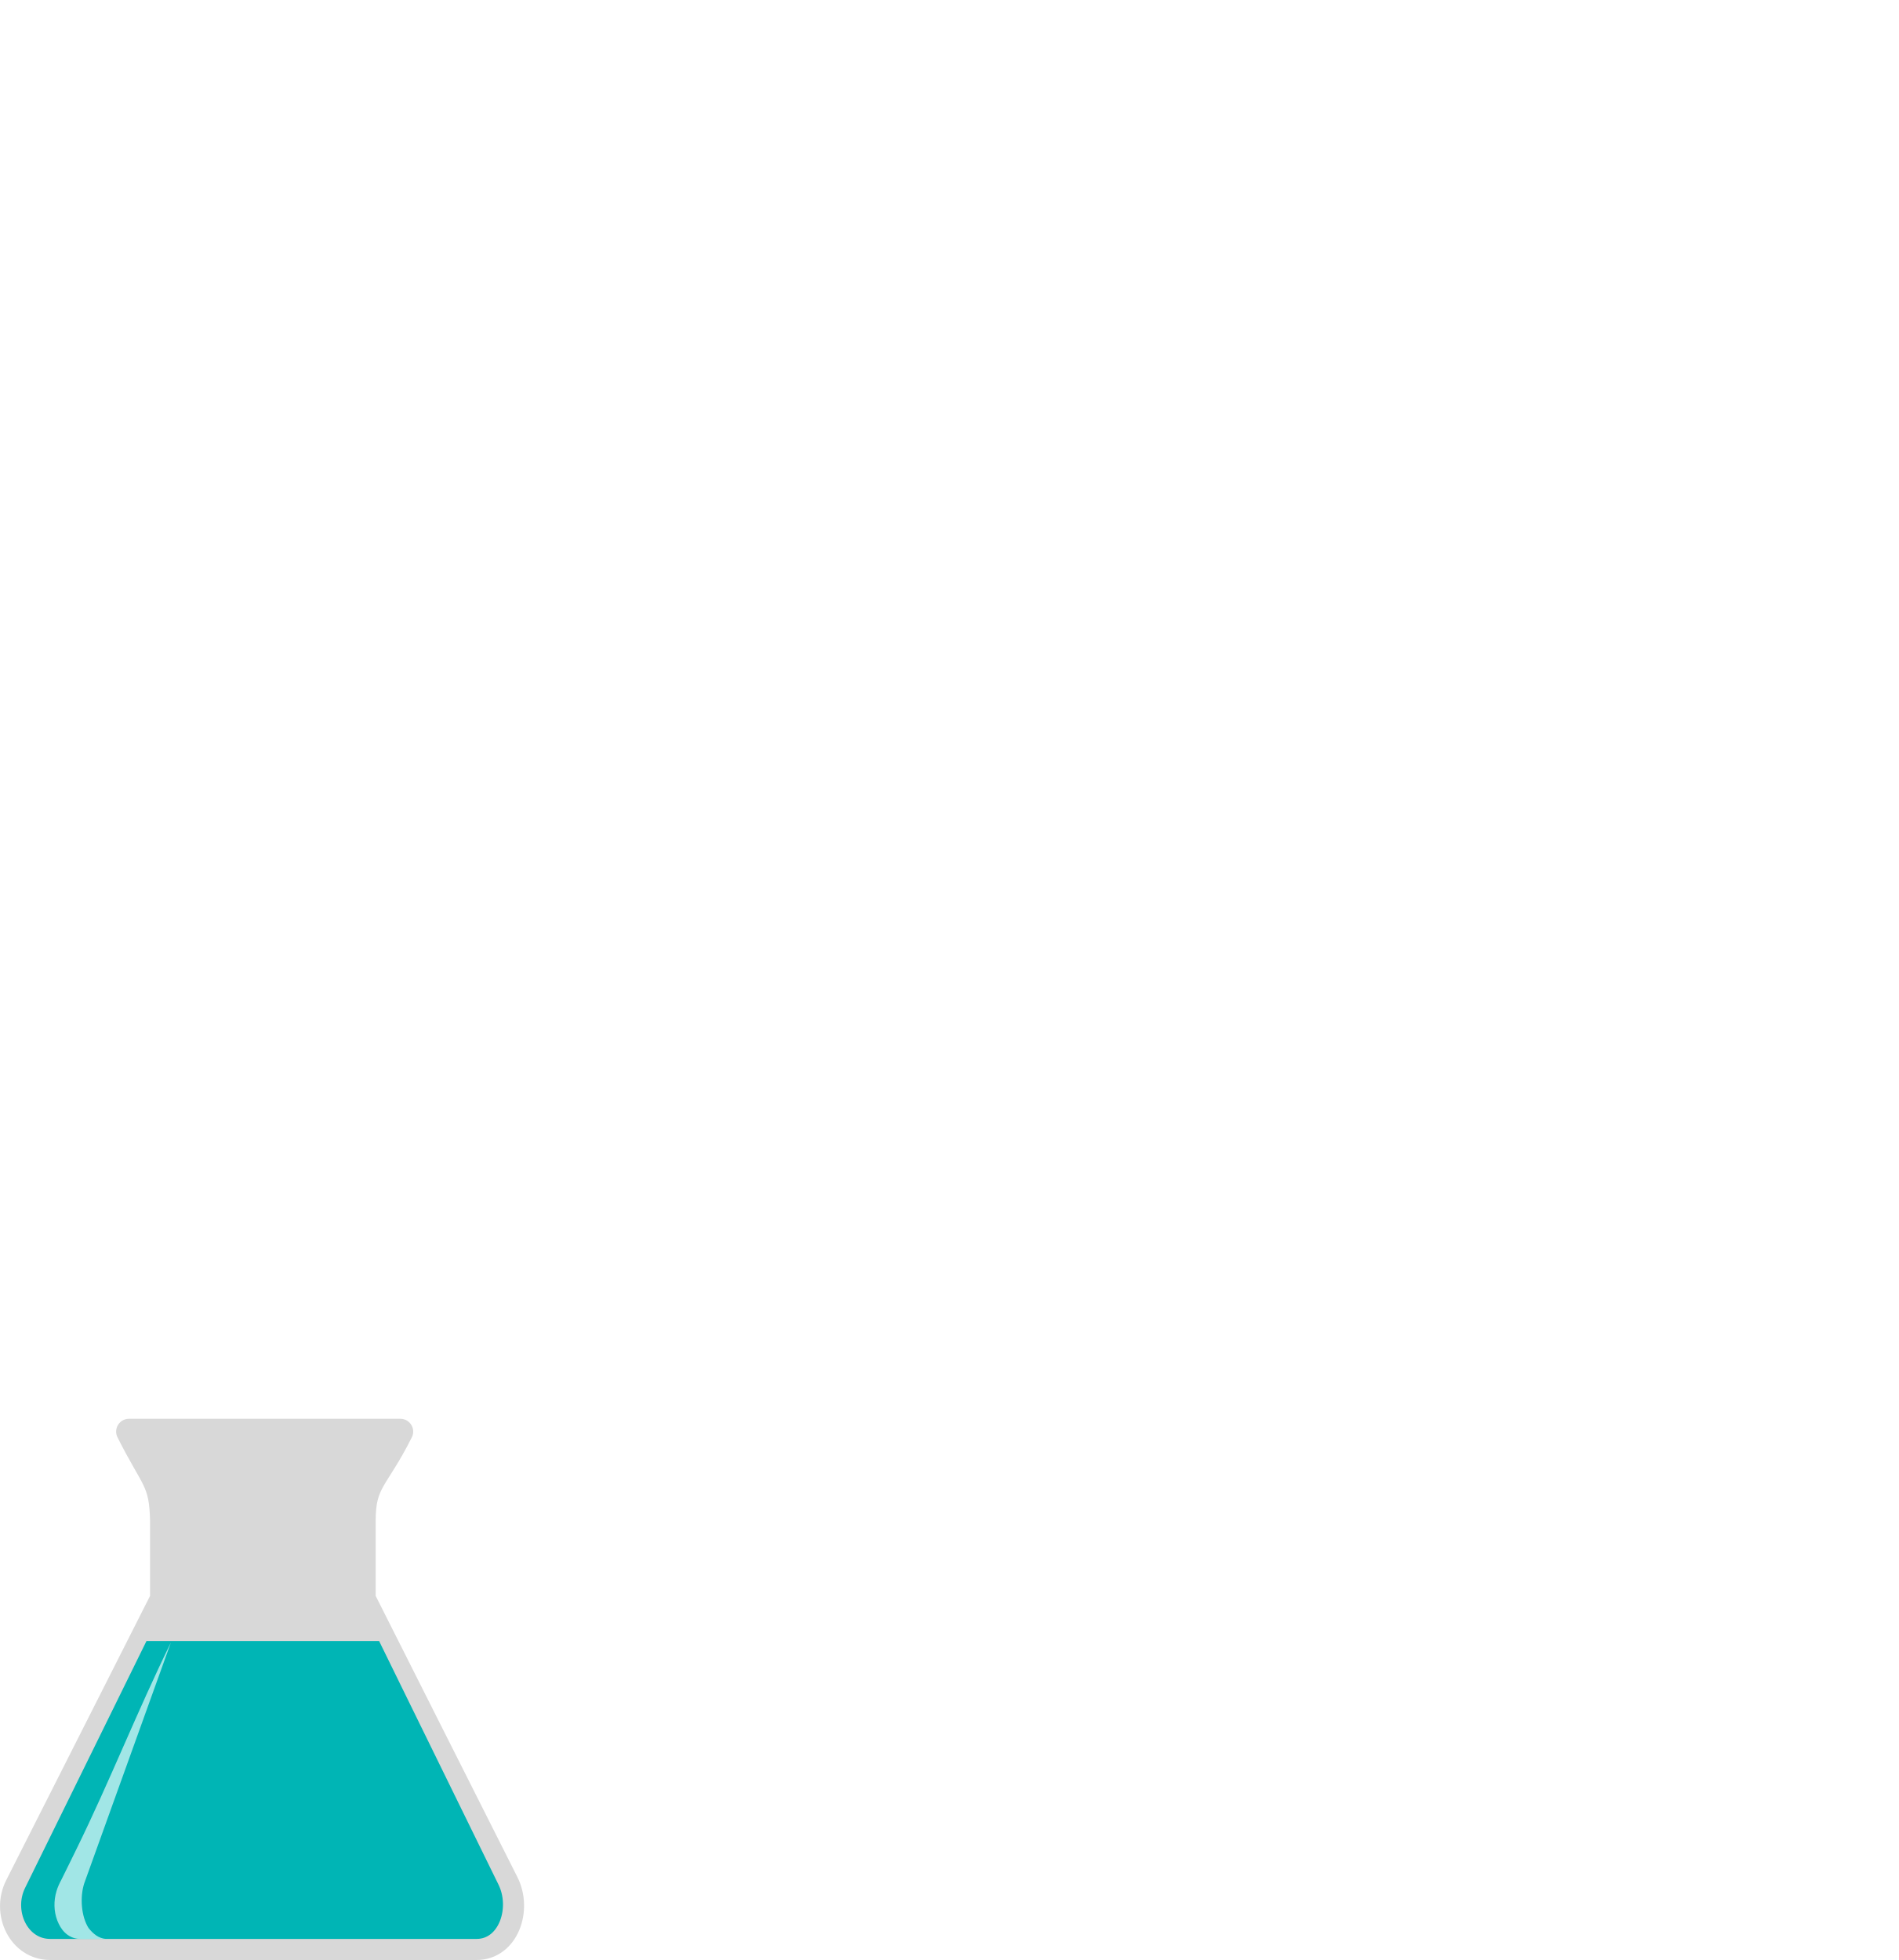
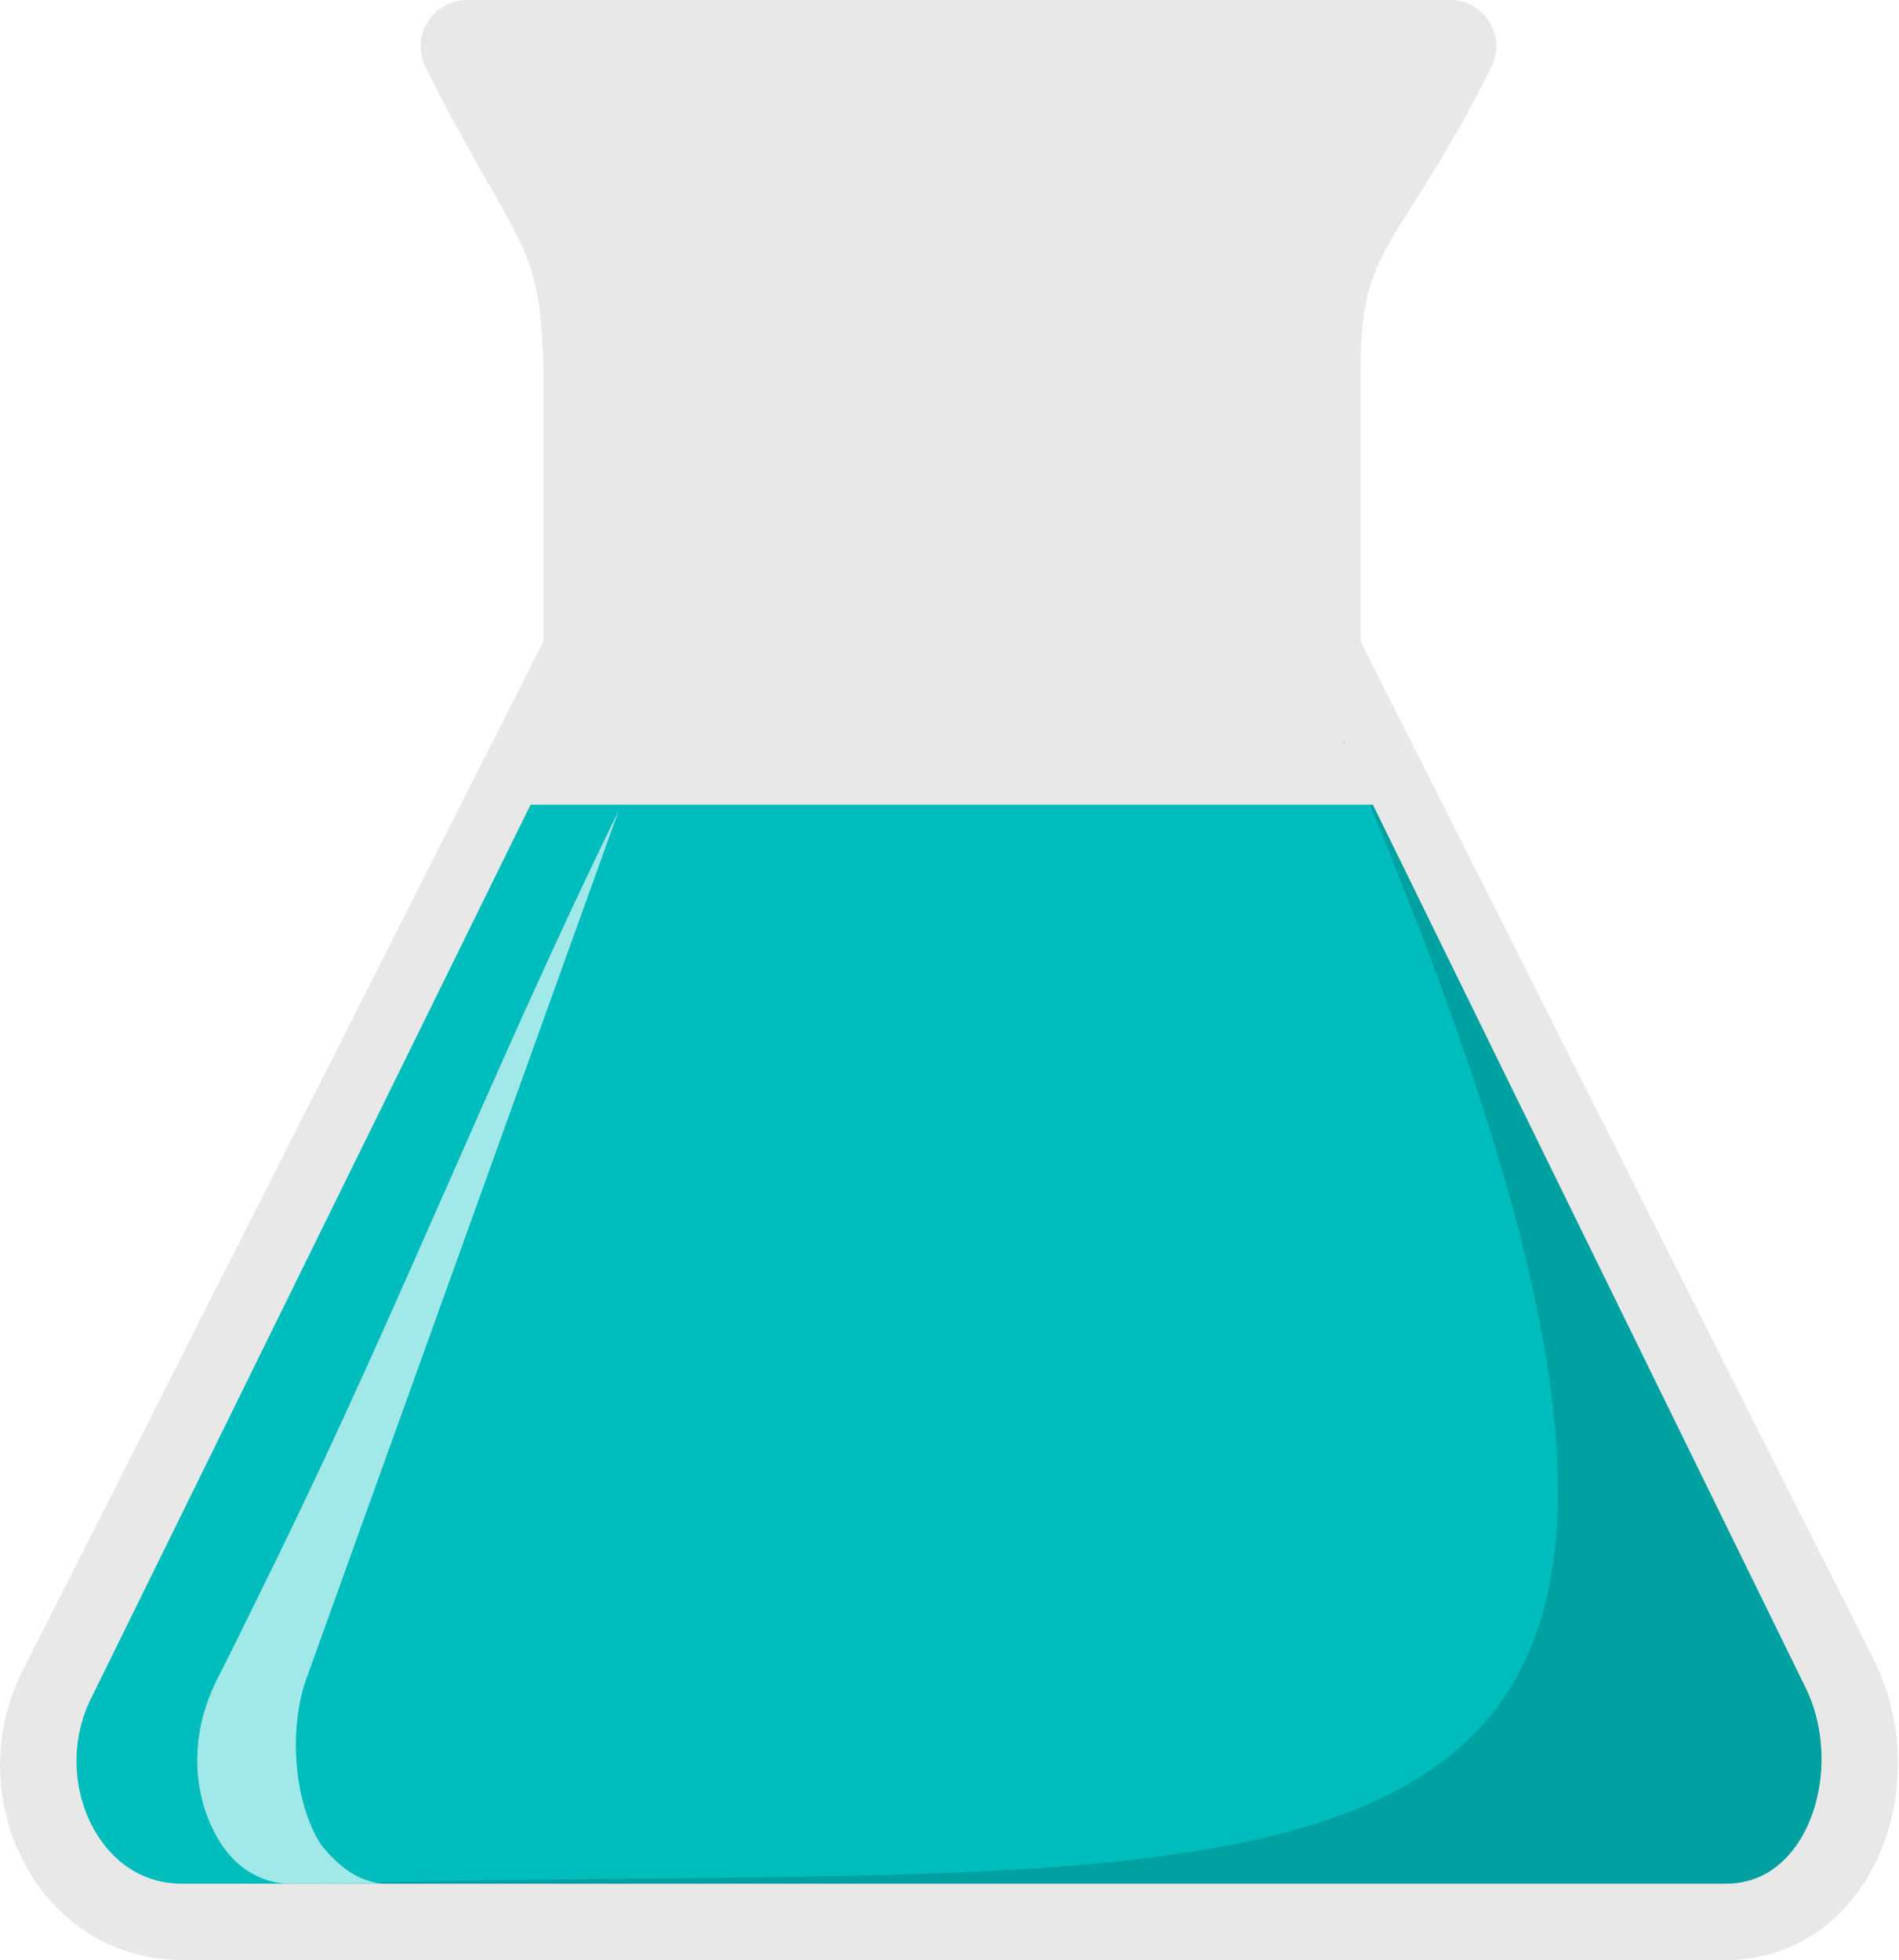
- <svg xmlns="http://www.w3.org/2000/svg" xmlns:ns1="http://www.openswatchbook.org/uri/2009/osb" width="12884.271mm" height="13304.638mm" viewBox="0 0 12884.272 13304.637" version="1.1" id="svg8">
+ <svg xmlns="http://www.w3.org/2000/svg" xmlns:ns1="http://www.openswatchbook.org/uri/2009/osb" width="3557.729mm" height="3673.804mm" viewBox="0 0 3557.729 3673.804" version="1.1" id="svg8">
  <defs id="defs2">
    <linearGradient id="linearGradient5069" ns1:paint="solid">
      <stop style="stop-color:#000000;stop-opacity:1;" offset="0" id="stop5067" />
    </linearGradient>
    <linearGradient id="linearGradient5043" ns1:paint="solid">
      <stop style="stop-color:#000000;stop-opacity:1;" offset="0" id="stop5041" />
    </linearGradient>
    <linearGradient ns1:paint="solid" id="linearGradient4640">
      <stop id="stop4638" offset="0" style="stop-color:#000000;stop-opacity:1;" />
    </linearGradient>
    <linearGradient ns1:paint="solid" id="linearGradient4628">
      <stop id="stop4626" offset="0" style="stop-color:#000000;stop-opacity:1;" />
    </linearGradient>
    <linearGradient id="linearGradient4568">
      <stop id="stop4566" offset="0" style="stop-color:#000000;stop-opacity:1;" />
    </linearGradient>
    <linearGradient ns1:paint="solid" id="linearGradient4560">
      <stop id="stop4558" offset="0" style="stop-color:#000000;stop-opacity:1;" />
    </linearGradient>
    <linearGradient ns1:paint="solid" id="linearGradient4552" gradientTransform="matrix(1.6344844e25,0,0,1.6344844e25,-1.5089201e27,-2.4411915e27)">
-       <stop id="stop4550" offset="0" style="stop-color:#d8d8d8;stop-opacity:1;" />
+       <stop id="stop4550" offset="0" style="stop-color:#e8e8e8;stop-opacity:1;" />
    </linearGradient>
    <linearGradient ns1:paint="solid" id="linearGradient4542" gradientTransform="matrix(0.2645833,0,0,0.2645833,-0.1400103,-1.867488)">
      <stop id="stop4540" offset="0" style="stop-color:#9ae9c0;stop-opacity:1;" />
    </linearGradient>
    <linearGradient ns1:paint="solid" id="linearGradient4534" gradientTransform="matrix(167.5133,0,0,172.2886,-1829.739,-7268.511)">
-       <stop id="stop4532" offset="0" style="stop-color:#00b5b5;stop-opacity:1;" />
+       <stop id="stop4532" offset="0" style="stop-color:#009797;stop-opacity:1;" />
    </linearGradient>
    <linearGradient ns1:paint="solid" id="820000-5">
      <stop id="stop4522" offset="0" style="stop-color:#820000;stop-opacity:1;" />
    </linearGradient>
    <linearGradient ns1:paint="solid" id="cc0000-7">
      <stop id="stop4514" offset="0" style="stop-color:#cc0000;stop-opacity:1;" />
    </linearGradient>
    <linearGradient ns1:paint="solid" id="a30000-6">
      <stop id="stop4506" offset="0" style="stop-color:#a30000;stop-opacity:1;" />
    </linearGradient>
  </defs>
-   <g id="layer1" transform="translate(-91.48656,13156.489)">
+   <g id="layer1" transform="translate(-91.48656,3525.655)">
    <path style="fill:url(#linearGradient4552);fill-rule:evenodd;stroke:url(#linearGradient4552);stroke-width:173.558;stroke-linecap:butt;stroke-linejoin:round;stroke-miterlimit:4;stroke-dasharray:none;stroke-opacity:1" d="m 1134.099,-3438.777 c -150.341,-0.228 -167.513,0 -167.513,0 167.513,335.029 224.867,329.179 230.251,606.587 v 529.245 L 211.793,-355.851 c -92.959,181.047 17.329,417.765 220.847,417.22 H 3326.2 c 203.863,0.095 292.133,-259.098 198.09,-439.975 L 2554.584,-2302.945 V -2832.19 c 0,-271.559 87.134,-271.559 254.648,-606.587 0,0 -17.17,-0.228 -167.514,0 z" id="path4624" />
-     <path style="fill:url(#linearGradient4534);fill-rule:evenodd;stroke:url(#linearGradient4552);stroke-width:112.696;stroke-linecap:butt;stroke-linejoin:round;stroke-miterlimit:4;stroke-dasharray:none;stroke-opacity:1" d="M 1050.762,-2073.673 211.886,-367.608 C 118.928,-181.401 229.209,61.99 432.729,61.433 H 3326.26 c 203.863,0.095 291.983,-266.563 197.94,-452.599 L 2699.72,-2073.673 Z" id="path6949" />
+     <path id="path4517" d="M 1050.762,-2073.673 211.886,-367.608 C 118.928,-181.401 229.209,61.99 432.729,61.433 H 3326.26 c 203.863,0.095 291.983,-266.563 197.94,-452.599 L 2699.72,-2073.673 Z" style="fill:#00bdbd;fill-opacity:1;fill-rule:evenodd;stroke:none;stroke-width:112.696;stroke-linecap:butt;stroke-linejoin:round;stroke-miterlimit:4;stroke-dasharray:none;stroke-opacity:1" />
+     <path id="path4515" d="M 703.196,5.074 3188.282,61.369 c 400.306,16.465 420.242,-273.405 326.2,-459.442 L 2607.885,-2137.713 C 3622.633,231.253 2627.926,-48.613 703.196,5.074 Z" style="fill:#00a1a1;fill-opacity:1;fill-rule:evenodd;stroke:none;stroke-width:112.696;stroke-linecap:butt;stroke-linejoin:round;stroke-miterlimit:4;stroke-dasharray:none;stroke-opacity:1" />
+     <path style="fill:none;fill-rule:evenodd;stroke:url(#linearGradient4552);stroke-width:112.696;stroke-linecap:butt;stroke-linejoin:round;stroke-miterlimit:4;stroke-dasharray:none;stroke-opacity:1" d="M 1050.762,-2073.673 211.886,-367.608 C 118.928,-181.401 229.209,61.99 432.729,61.433 H 3326.26 c 203.863,0.095 291.983,-266.563 197.94,-452.599 L 2699.72,-2073.673 Z" id="path6949" />
    <path style="fill:url(#linearGradient4552);fill-rule:evenodd;stroke:url(#linearGradient4552);stroke-width:141.124;stroke-linecap:round;stroke-linejoin:round;stroke-miterlimit:4;stroke-dasharray:none;stroke-opacity:1" d="M 2558.308,-926.072 H 3228.361" id="path5039" />
    <path id="path5047" d="m 2390.796,-1261.1 h 670.053" style="fill:url(#linearGradient4552);fill-rule:evenodd;stroke:url(#linearGradient4552);stroke-width:141.124;stroke-linecap:round;stroke-linejoin:round;stroke-miterlimit:4;stroke-dasharray:none;stroke-opacity:1" />
    <path style="fill:url(#linearGradient4552);fill-rule:evenodd;stroke:url(#linearGradient4552);stroke-width:141.124;stroke-linecap:round;stroke-linejoin:round;stroke-miterlimit:4;stroke-dasharray:none;stroke-opacity:1" d="m 2223.283,-1596.129 h 670.053" id="path5051" />
    <path style="fill:#e0fafa;fill-opacity:0.717;fill-rule:evenodd;stroke:none;stroke-width:112.696;stroke-linecap:butt;stroke-linejoin:round;stroke-miterlimit:4;stroke-dasharray:none;stroke-opacity:1" d="M 1251.21,-2006.515 663.267,-372.308 c -30.722,95.032 -19.964,225.536 29.25,303.363 32.531,41.209 69.345,69.971 117.235,74.078 C 782.725,5.1 656.478,5.064 629.45,5.026 592.612,3.723 557.062,-13.073 530.899,-38.822 c -22.786,-22.366 -38.603,-50.842 -50.219,-80.315 -24.471,-63.559 -25.328,-135.119 -5.739,-200.085 7.897,-26.642 19.419,-52.096 32.642,-76.519 34.817,-69.351 68.533,-139.248 102.838,-208.852 229.05,-467.297 411.773,-934.607 640.788,-1401.922 z" id="path4883" />
  </g>
</svg>
